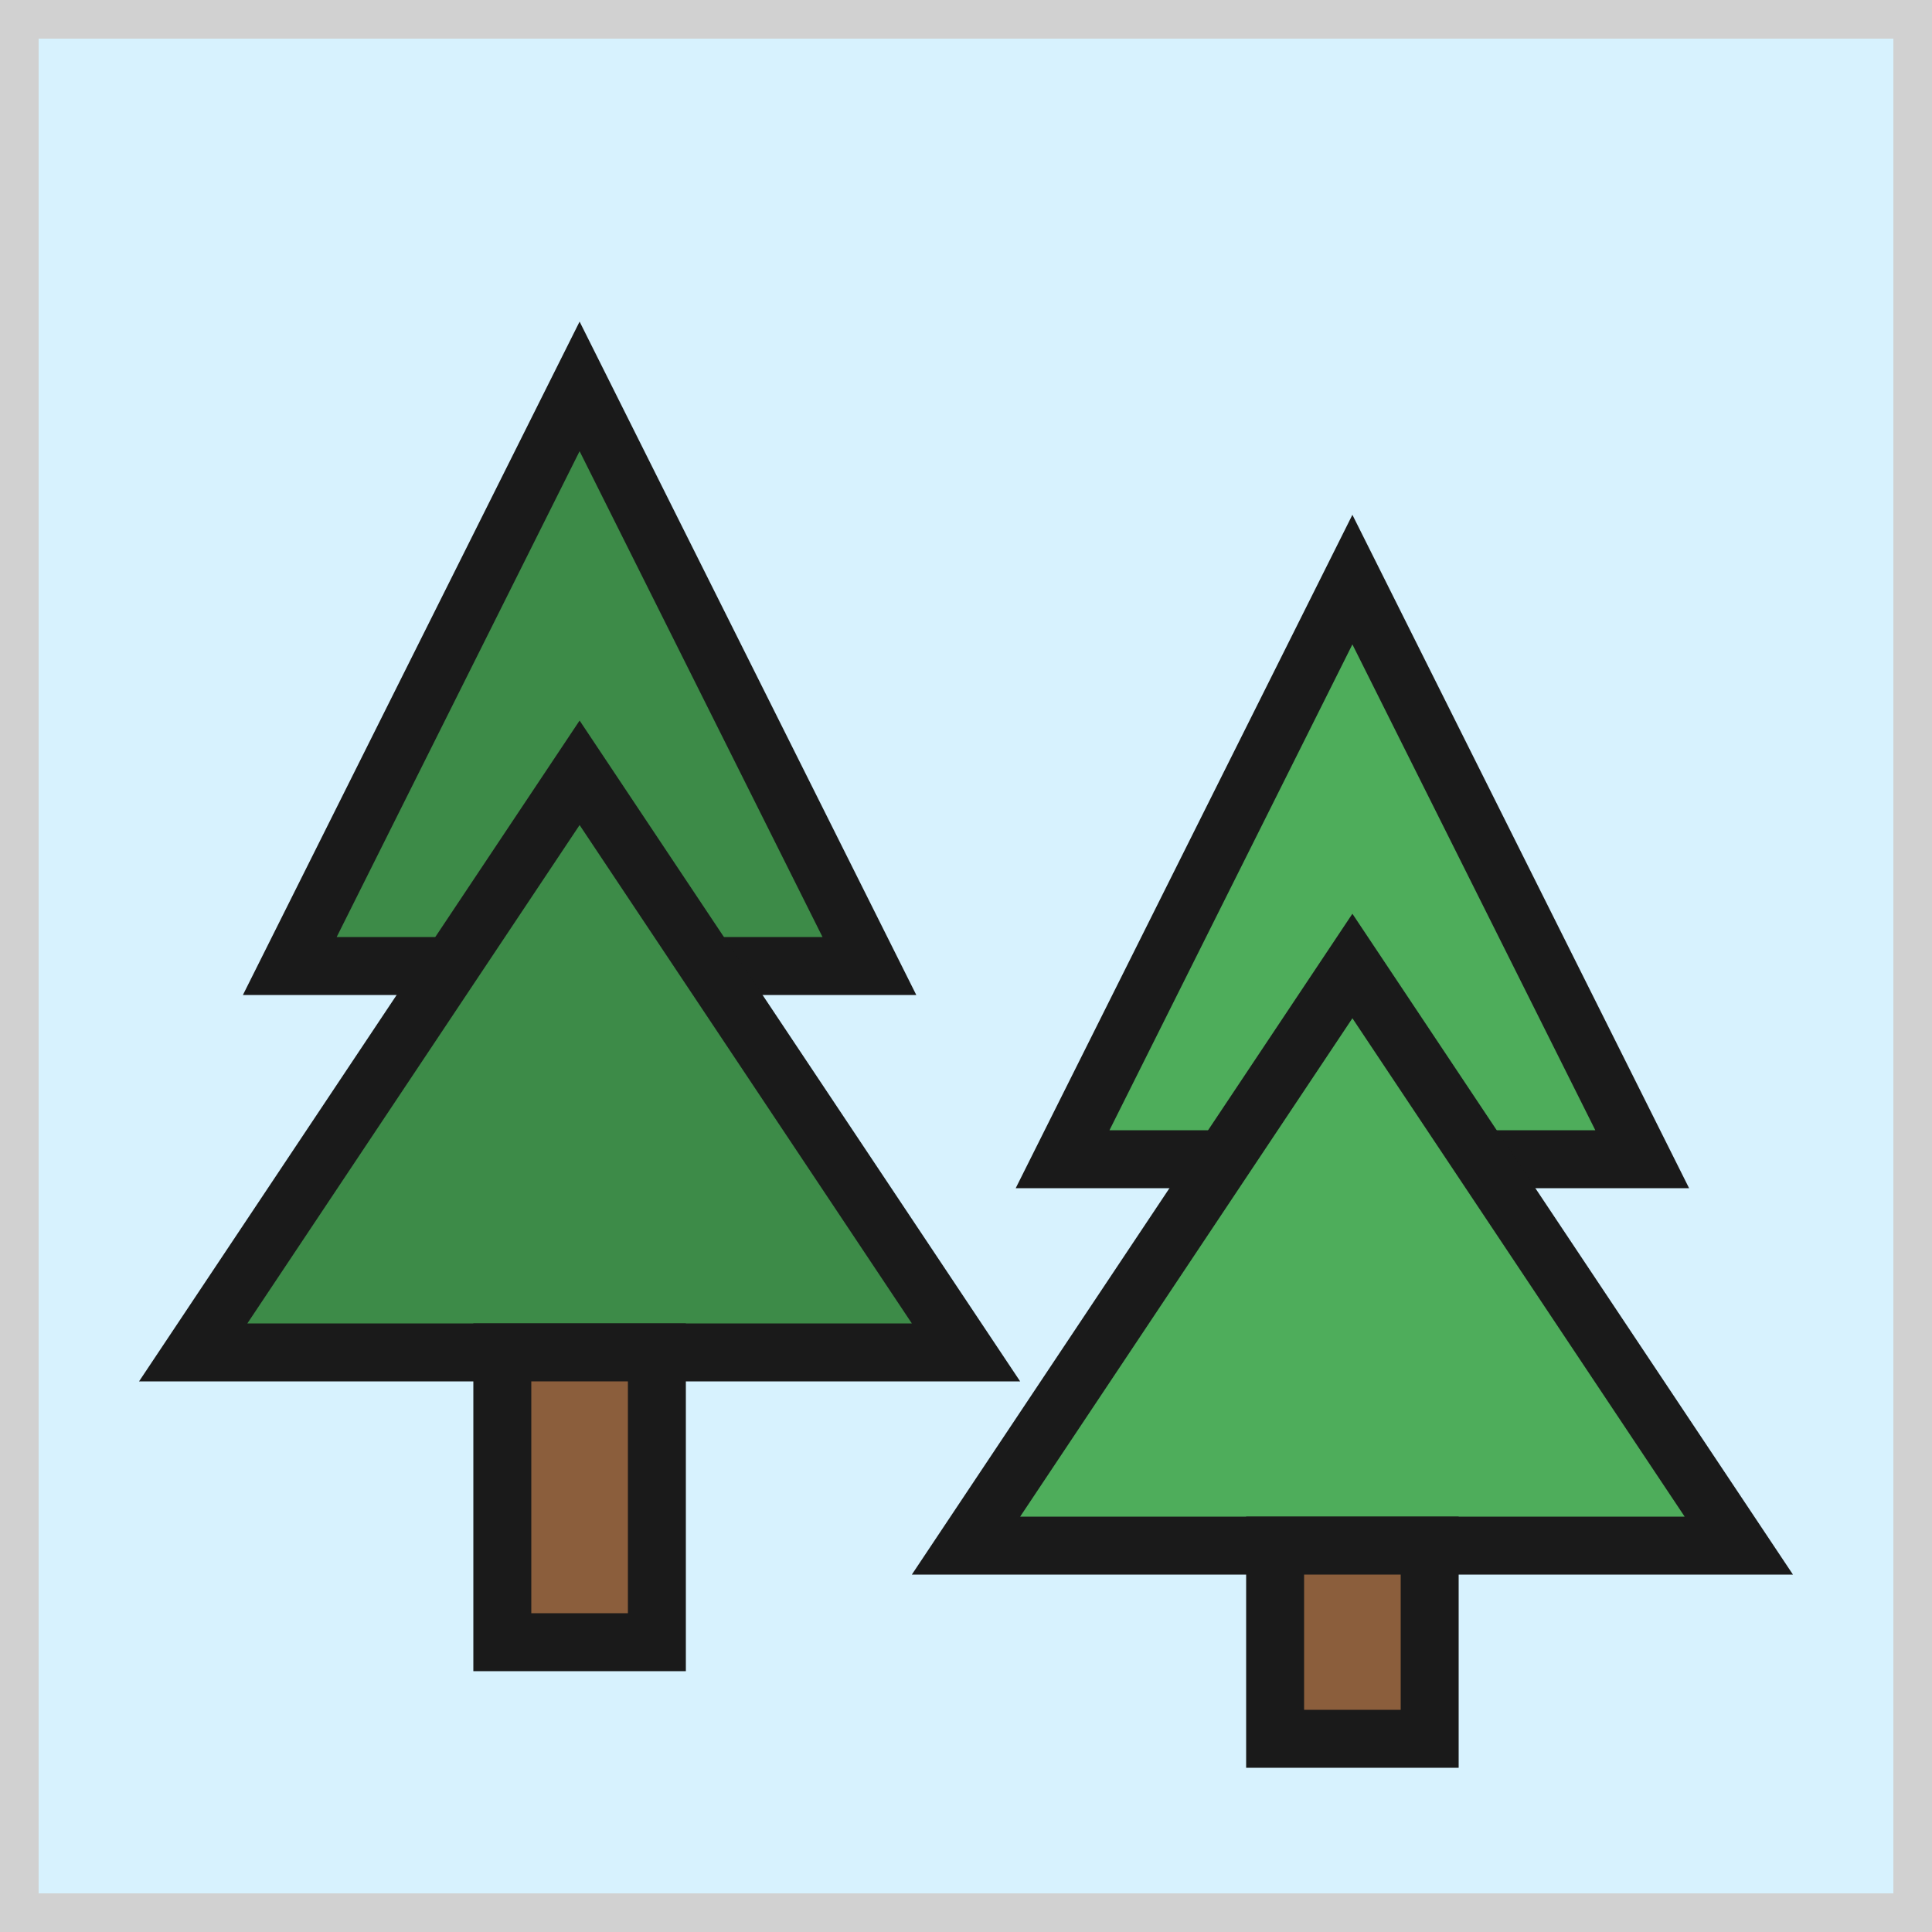
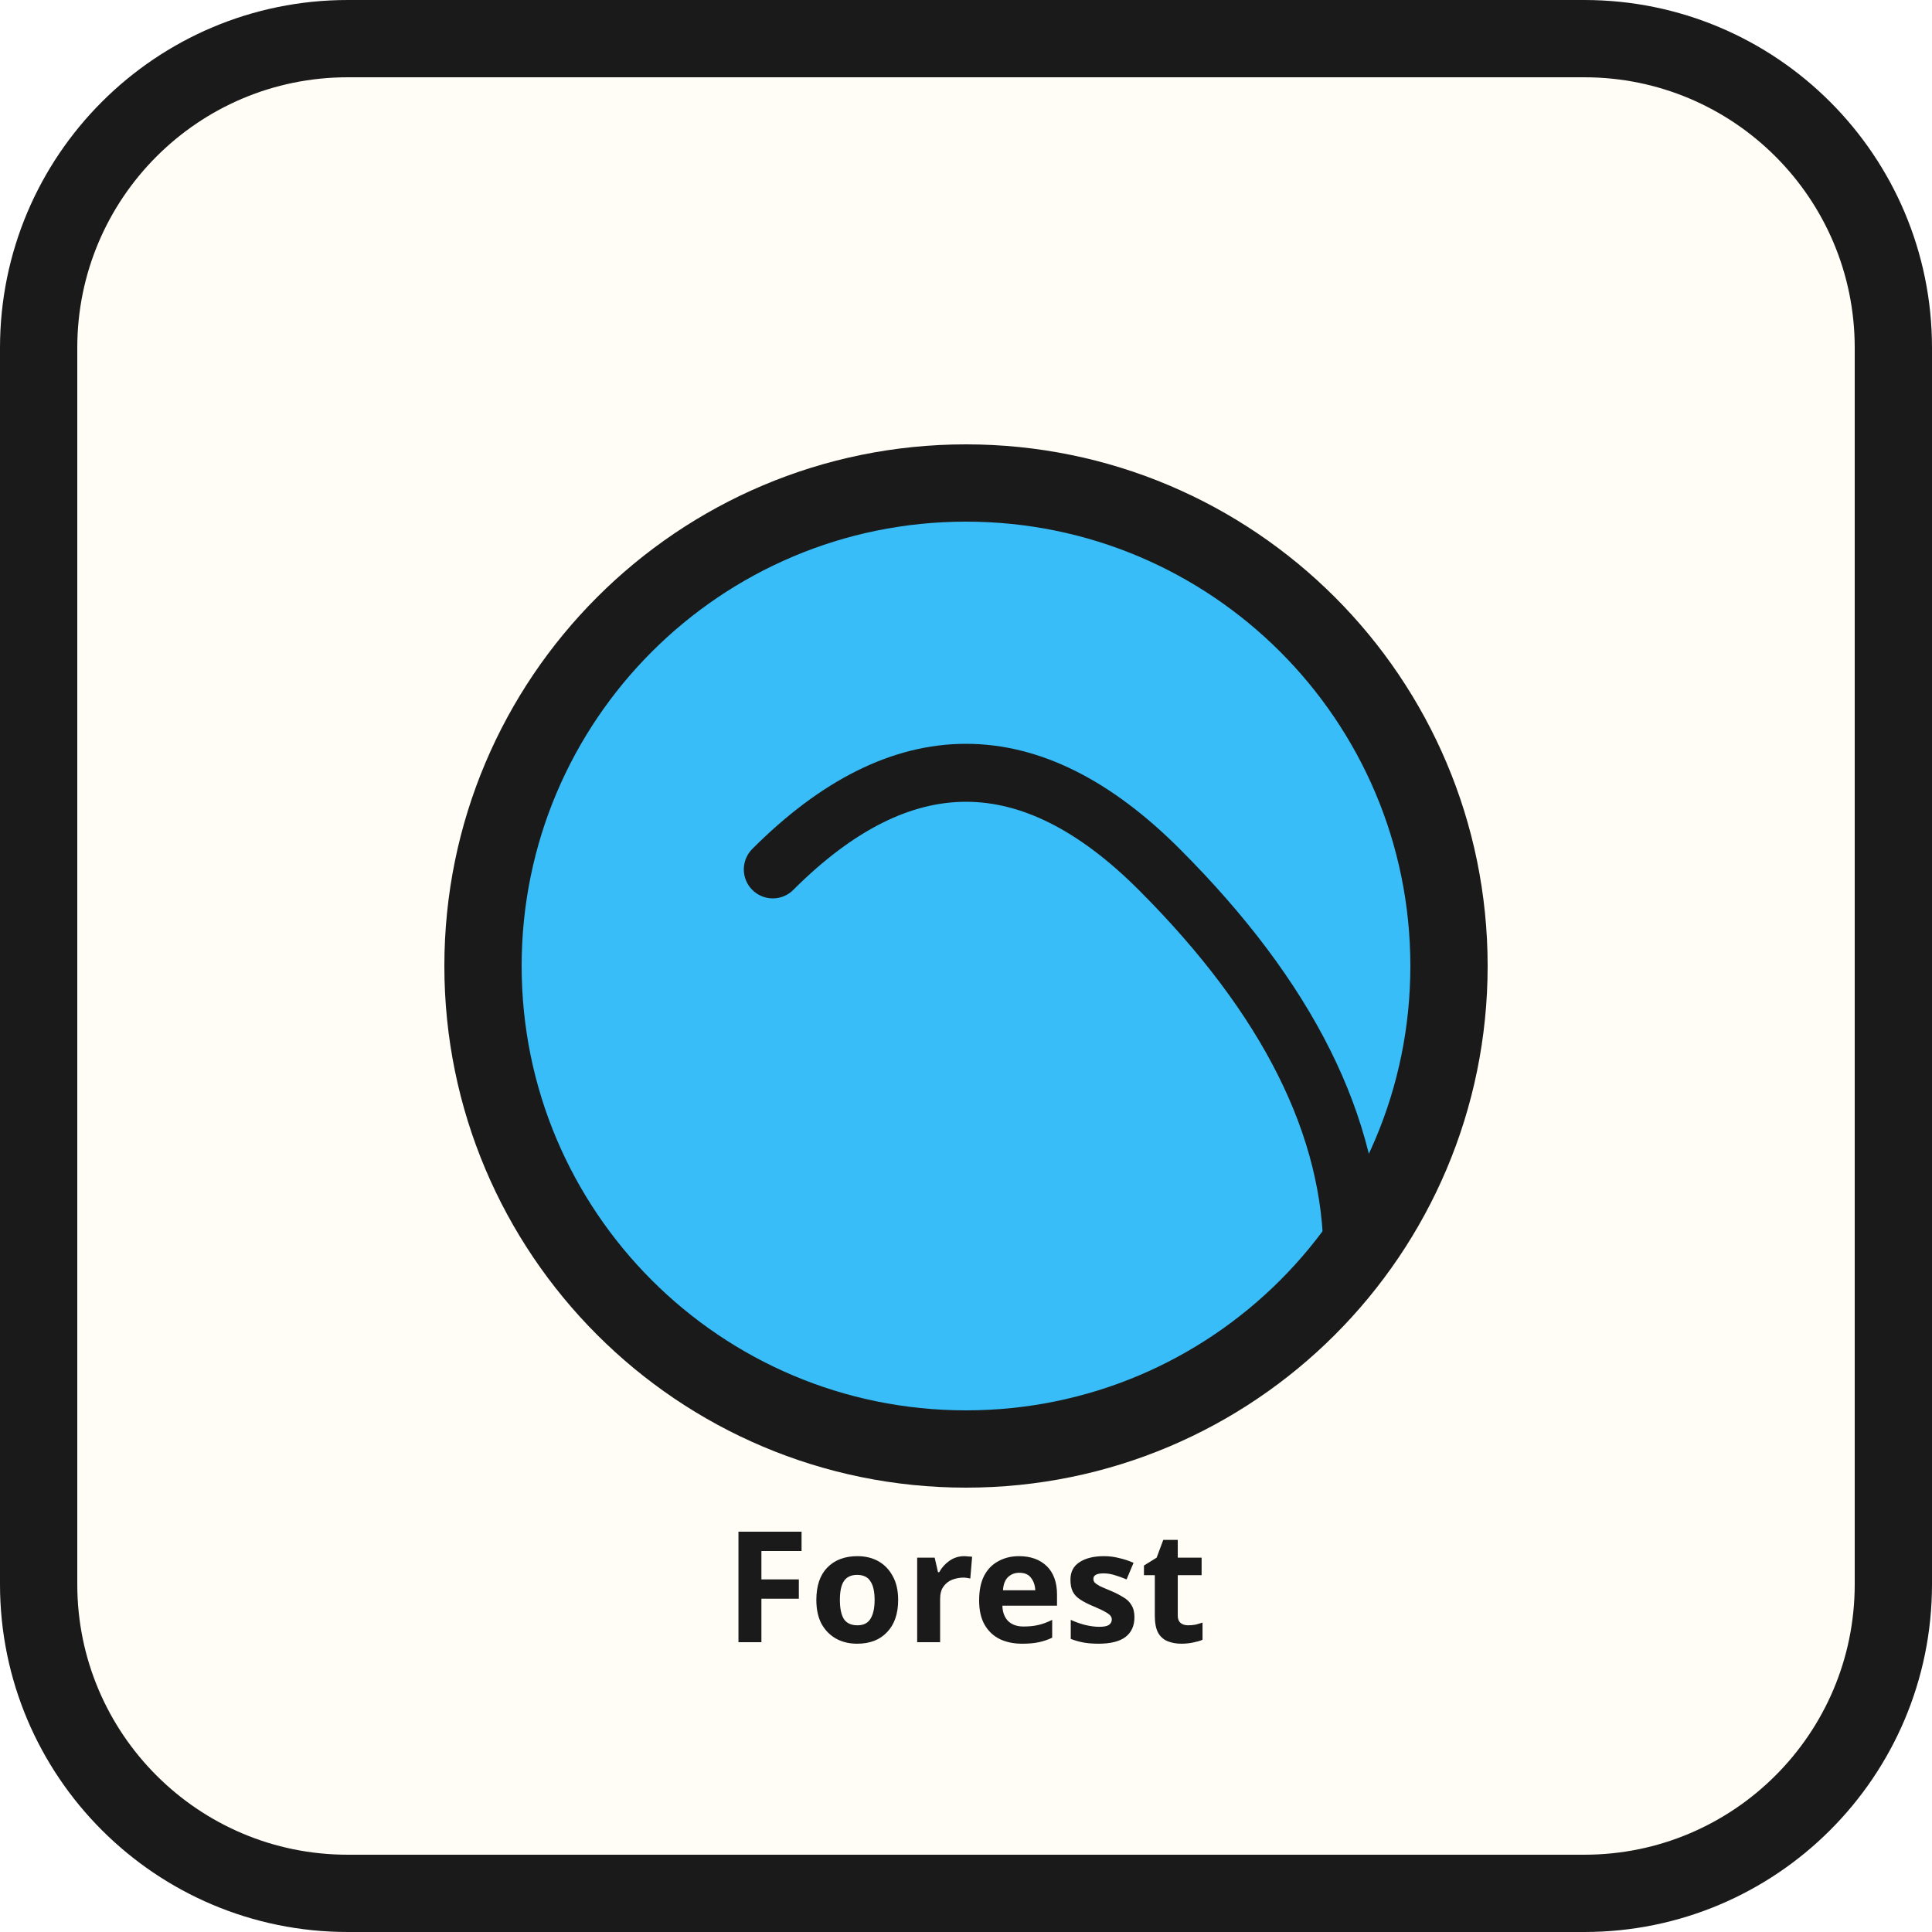
- <svg xmlns="http://www.w3.org/2000/svg" viewBox="0 0 100 100" width="100%" height="100%">
-   <rect x="0" y="0" width="100" height="100" fill="#38BDF8" opacity="0.2" stroke="#1A1A1A" stroke-width="4" />
-   <polygon points="30,20 15,50 45,50" fill="#3D8B48" stroke="#1A1A1A" stroke-width="3" />
-   <polygon points="30,40 10,70 50,70" fill="#3D8B48" stroke="#1A1A1A" stroke-width="3" />
-   <rect x="26" y="70" width="8" height="15" fill="#8B5E3C" stroke="#1A1A1A" stroke-width="3" />
-   <polygon points="70,30 55,60 85,60" fill="#4EAD5B" stroke="#1A1A1A" stroke-width="3" />
-   <polygon points="70,50 50,80 90,80" fill="#4EAD5B" stroke="#1A1A1A" stroke-width="3" />
-   <rect x="66" y="80" width="8" height="10" fill="#8B5E3C" stroke="#1A1A1A" stroke-width="3" />
+ <svg xmlns="http://www.w3.org/2000/svg" viewBox="0 0 100 100" width="100" height="100">
+   <rect x="2" y="2" width="96" height="96" rx="16" fill="#FFFDF5" stroke="#1A1A1A" stroke-width="4" />
+   <circle cx="50" cy="50" r="25" fill="#38BDF8" stroke="#1A1A1A" stroke-width="4" />
+   <path d="M 40 45 Q 50 35 60 45 T 70 65" fill="none" stroke="#1A1A1A" stroke-width="3" stroke-linecap="round" />
+   <text x="50" y="85" font-family="sans-serif" font-weight="bold" font-size="8" text-anchor="middle" fill="#1A1A1A">Forest</text>
</svg>
